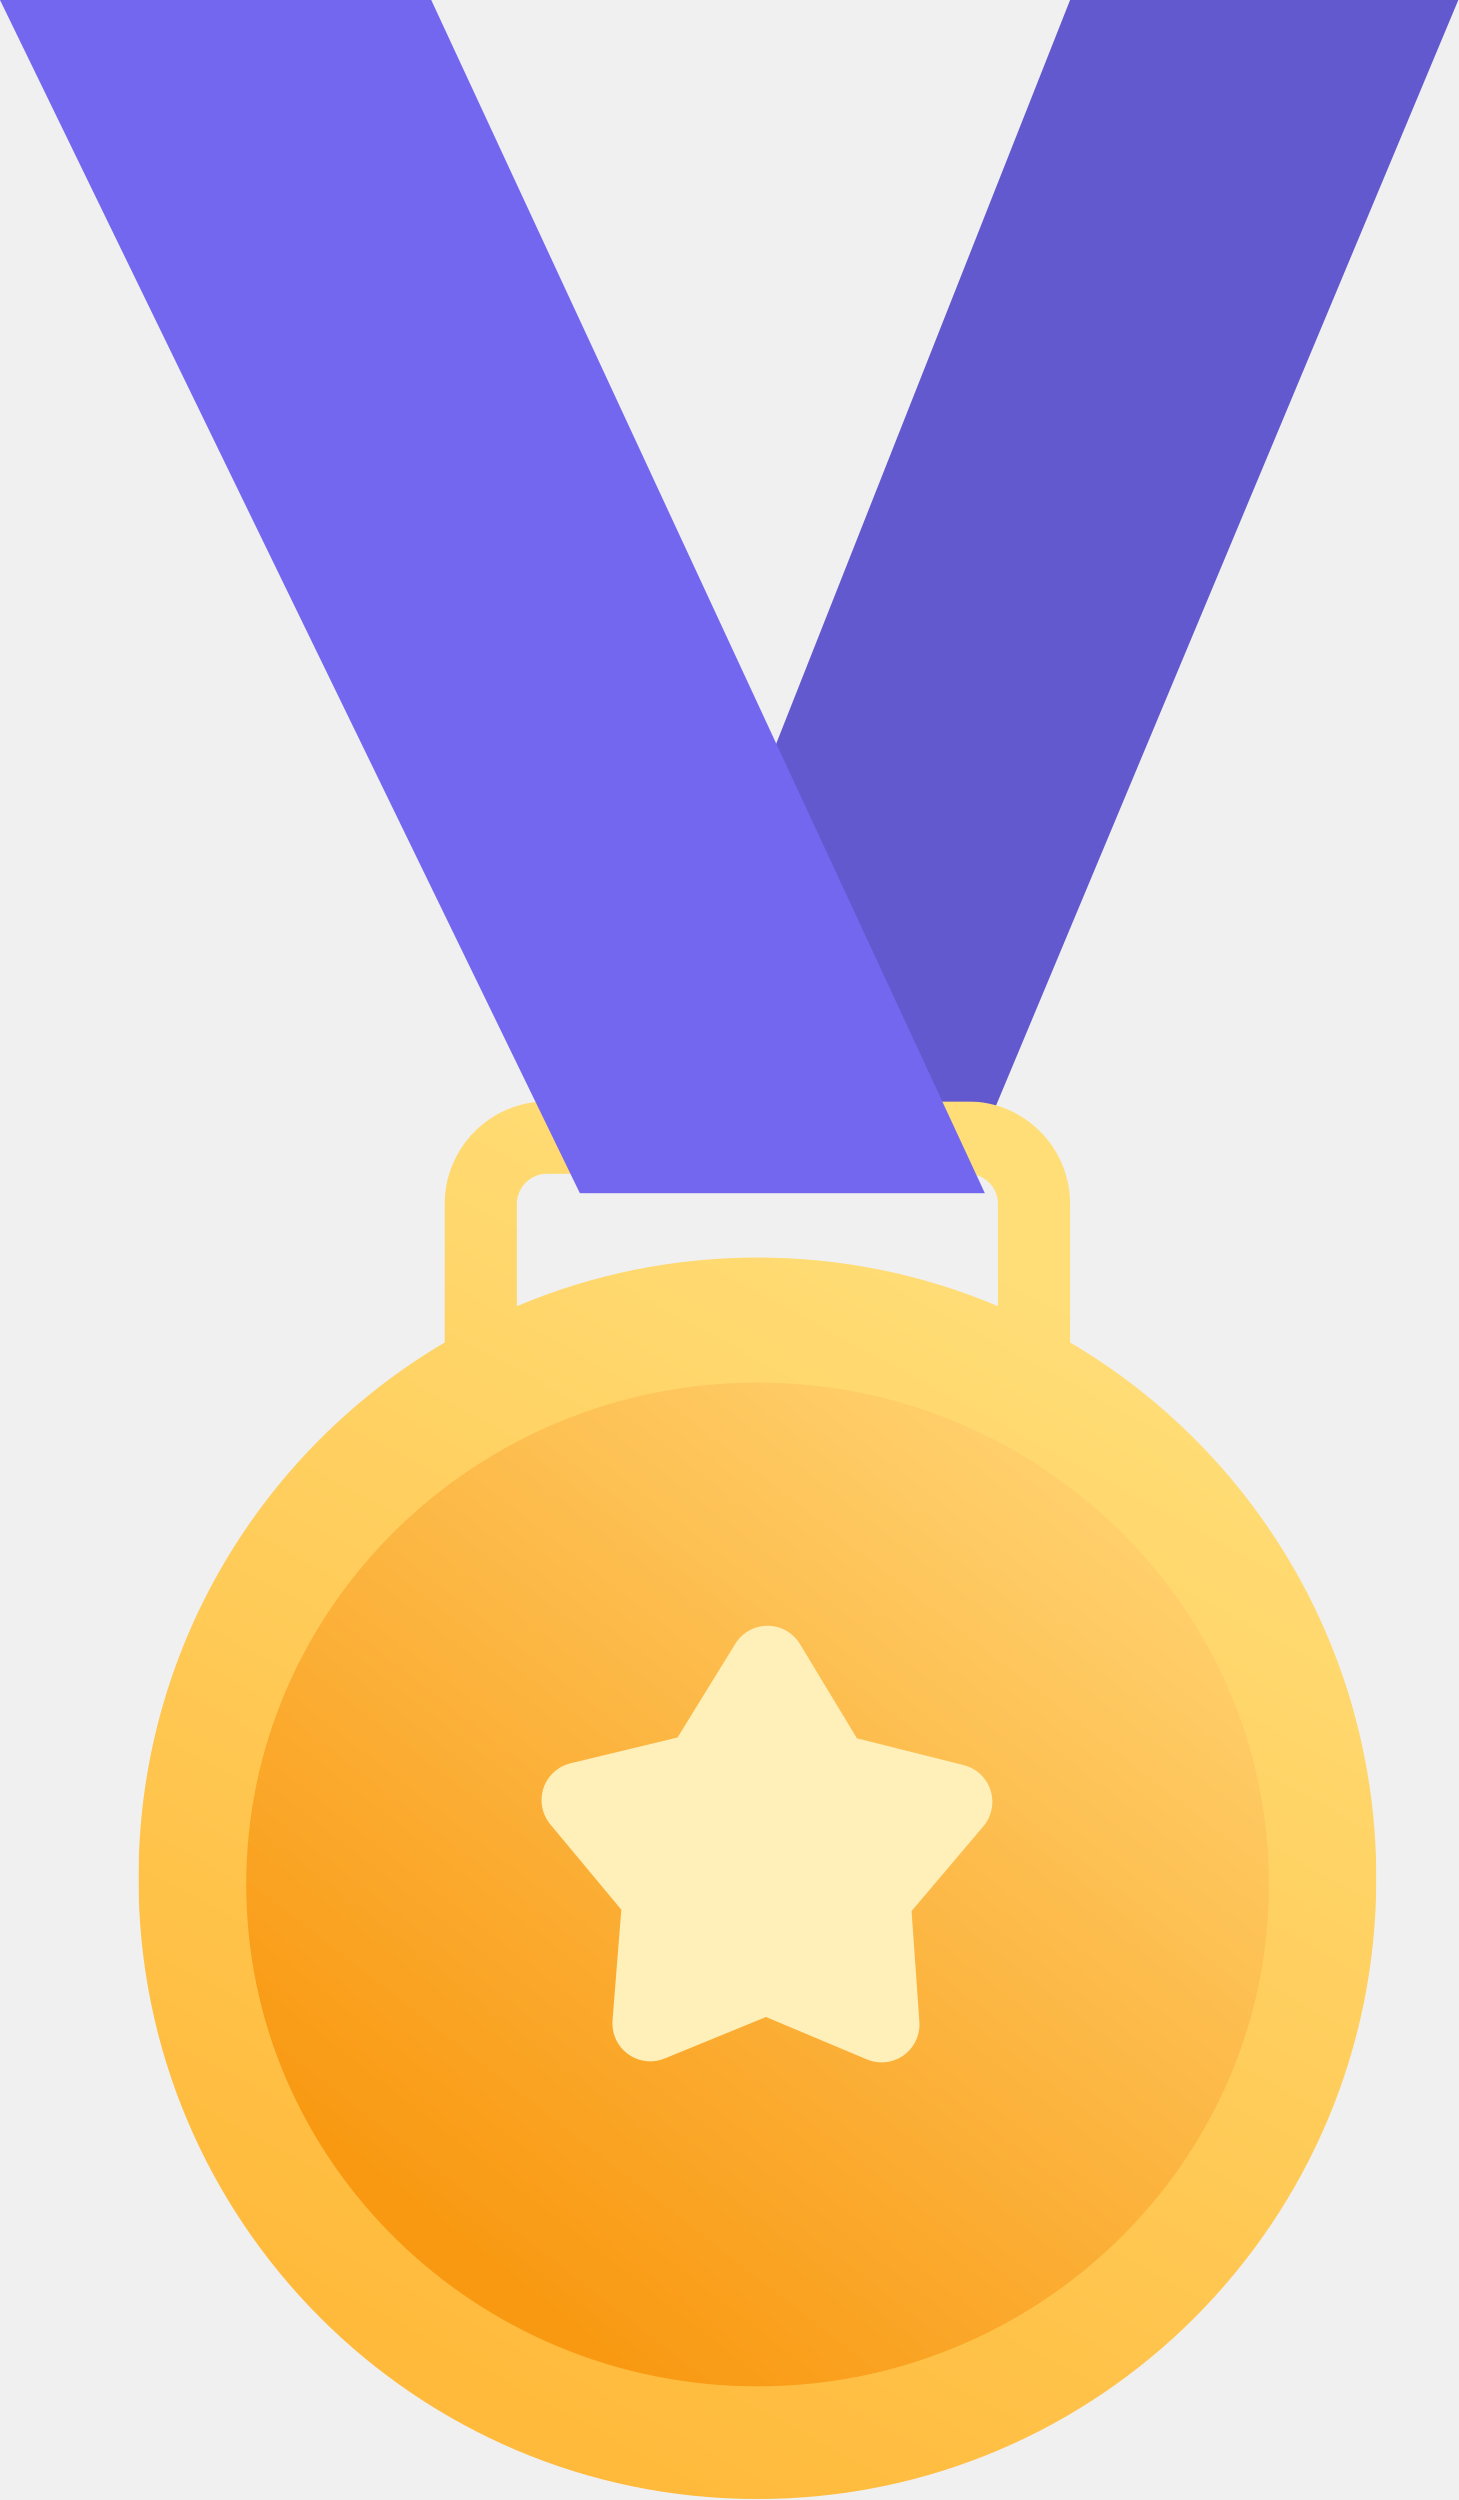
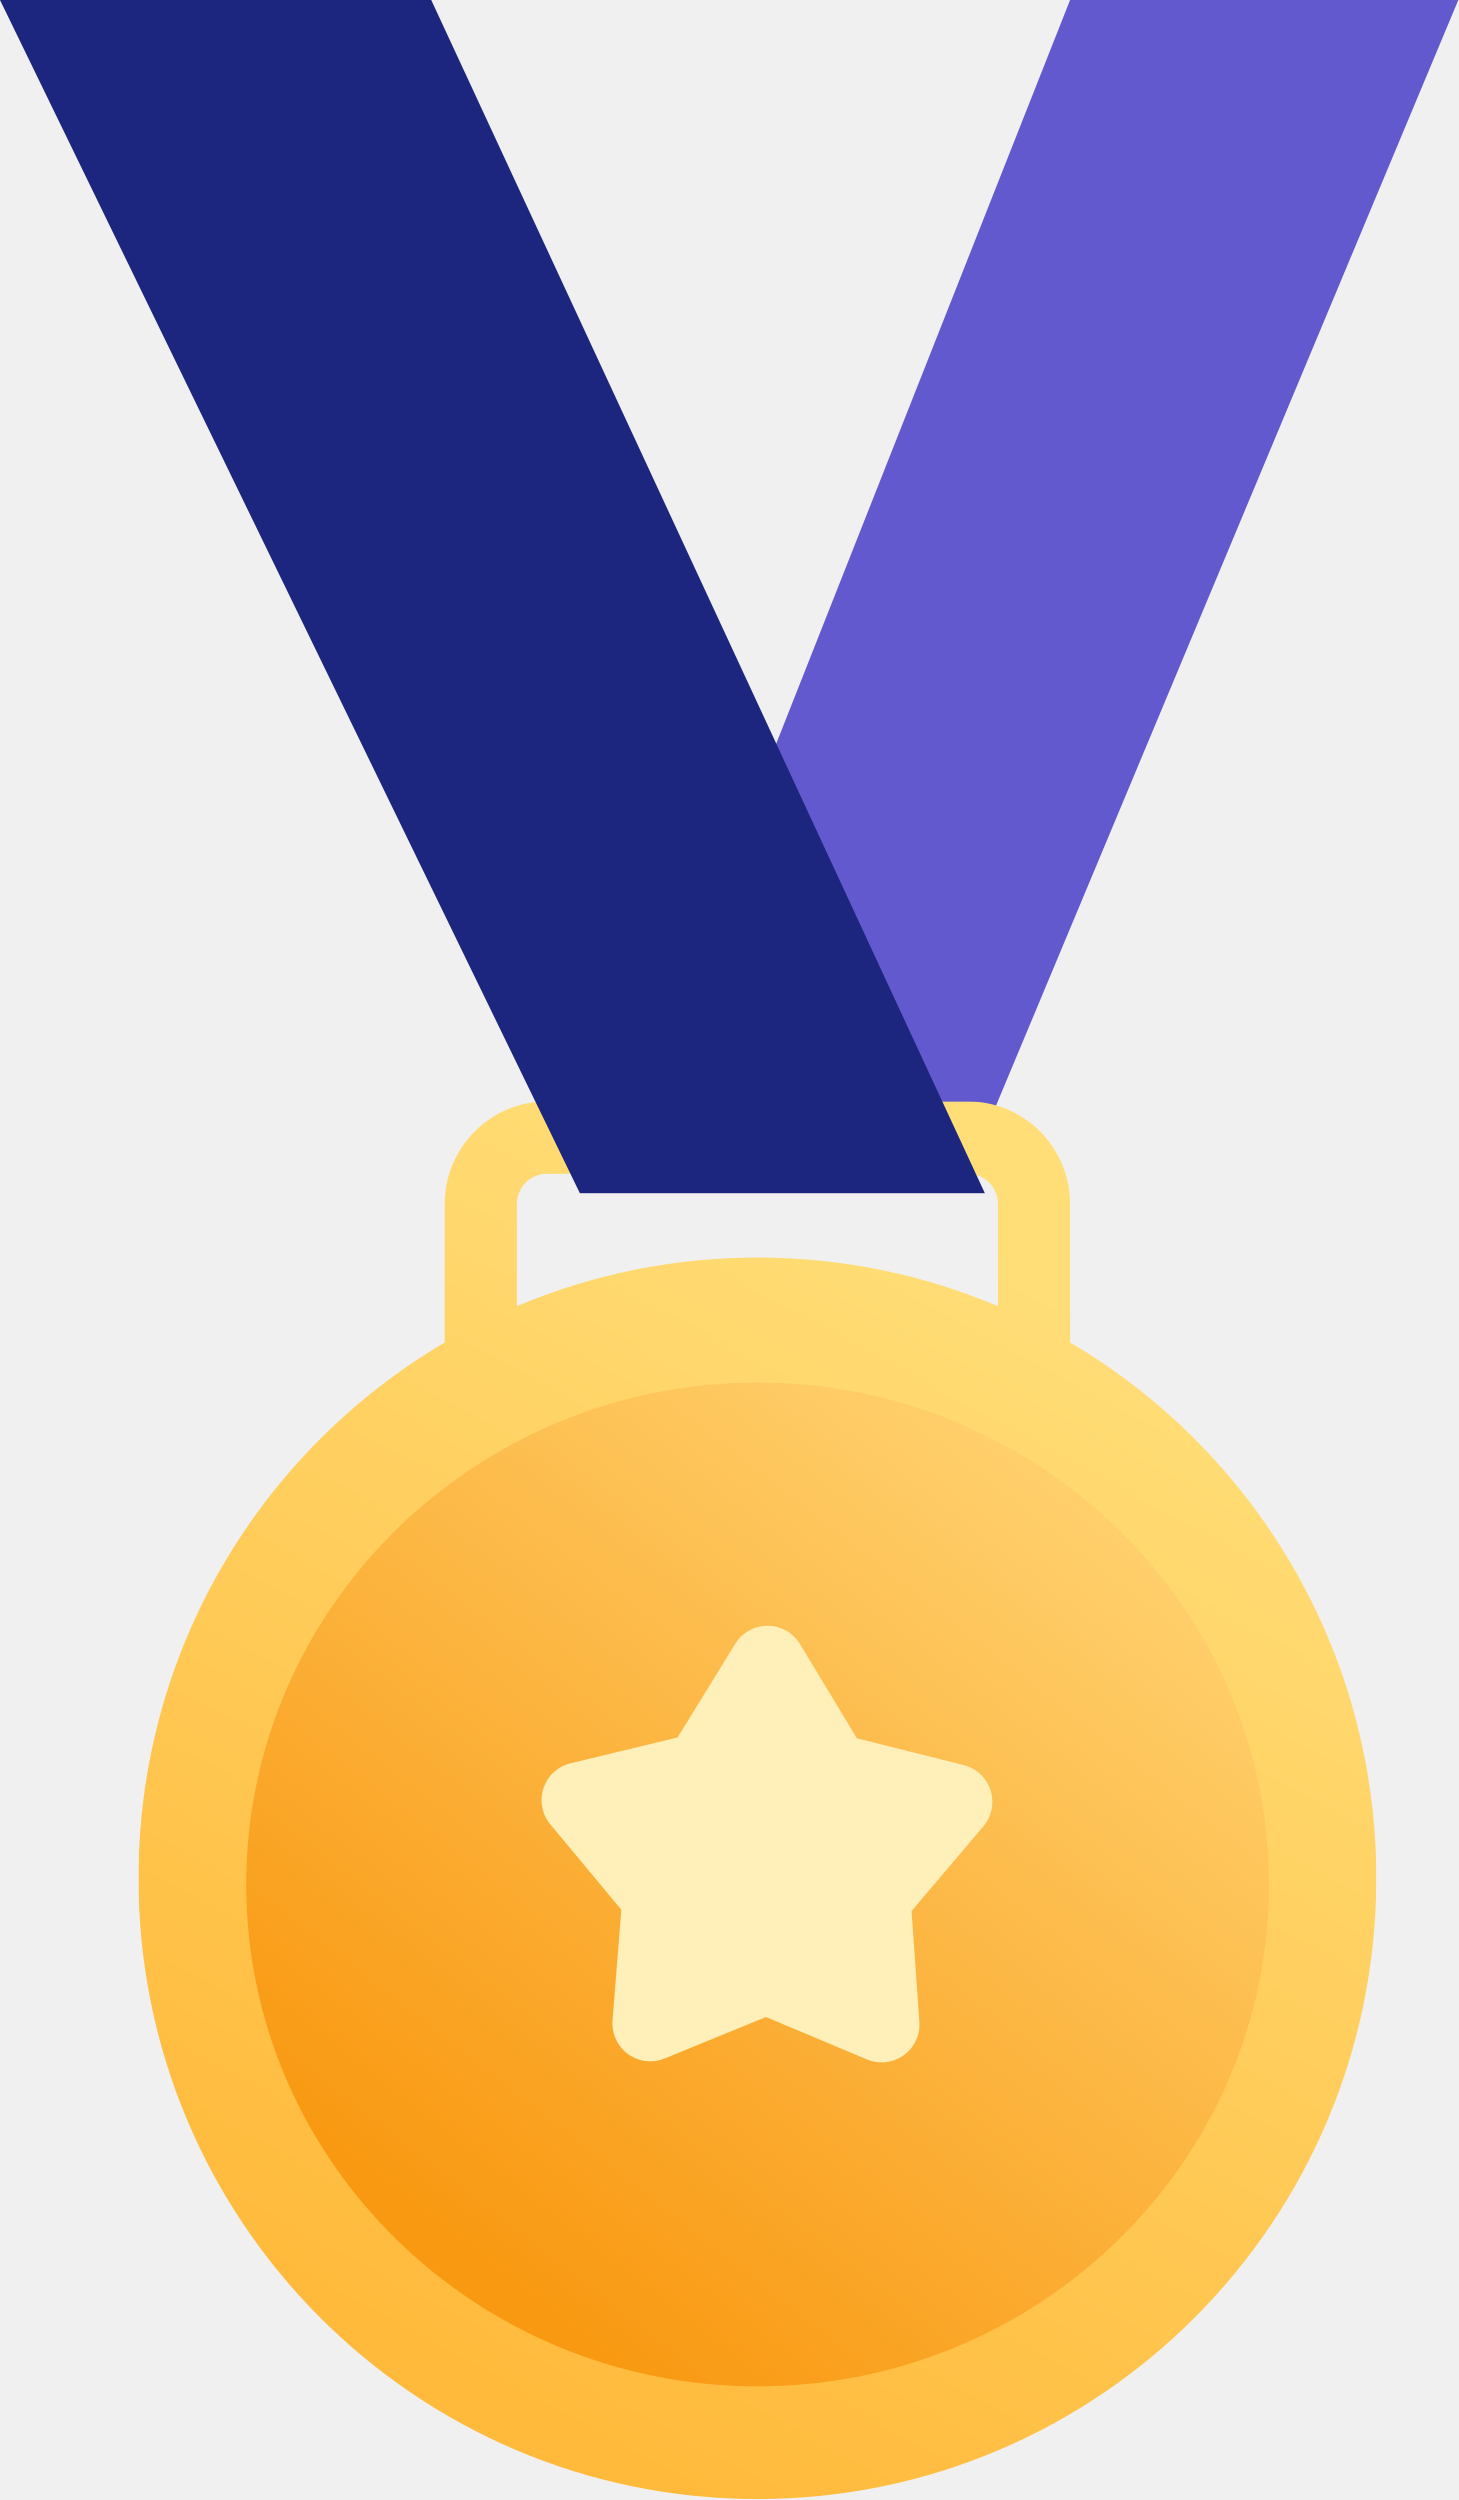
<svg xmlns="http://www.w3.org/2000/svg" xmlns:xlink="http://www.w3.org/1999/xlink" width="77px" height="132px" viewBox="0 0 77 132" version="1.1">
  <defs>
    <polygon id="path-1" points="0.312 0.155 65.67 0.155 65.67 73.949 0.312 73.949" />
    <linearGradient x1="74.194%" y1="12.412%" x2="34.456%" y2="95.336%" id="linearGradient-3">
      <stop stop-color="#FFDE78" offset="0%" />
      <stop stop-color="#FFBA3B" offset="100%" />
    </linearGradient>
    <linearGradient x1="84.444%" y1="12.871%" x2="24.603%" y2="88.537%" id="linearGradient-4">
      <stop stop-color="#FFD06D" offset="0%" />
      <stop stop-color="#F99912" offset="100%" />
    </linearGradient>
  </defs>
  <g id="⚙️-Symbols" stroke="none" stroke-width="1" fill="none" fill-rule="evenodd">
    <g id="28)-Widgets/1)-Advanced/Congratulations" transform="translate(-236, 0)">
      <g id="Badge" transform="translate(236, 0)">
        <polygon id="Fill-1" fill="#6359CF" points="56.5 0 32 62 51.075 62 77 0" />
        <g id="Group-4" transform="translate(7, 58)">
          <mask id="mask-2" fill="white">
            <use xlink:href="#path-1" />
          </mask>
          <g id="Clip-3" />
          <path d="M20.291,10.966 L20.291,5.568 C20.291,4.691 21.003,3.976 21.879,3.976 L44.103,3.976 C44.978,3.976 45.691,4.691 45.691,5.568 L45.691,10.966 C41.787,9.312 37.495,8.398 32.991,8.398 C28.487,8.398 24.195,9.312 20.291,10.966 M49.501,12.883 L49.501,5.568 C49.501,2.583 47.079,0.155 44.103,0.155 L21.879,0.155 C18.902,0.155 16.481,2.583 16.481,5.568 L16.481,12.883 C6.808,18.574 0.312,29.113 0.312,41.174 C0.312,59.275 14.943,73.949 32.991,73.949 C51.039,73.949 65.67,59.275 65.67,41.174 C65.67,29.113 59.175,18.574 49.501,12.883" id="Fill-2" fill="url(#linearGradient-3)" mask="url(#mask-2)" />
        </g>
        <path d="M40,126 C25.111,126 13,114.113 13,99.5 C13,84.887 25.111,73 40,73 C54.888,73 67,84.887 67,99.5 C67,114.113 54.888,126 40,126" id="Fill-5" fill="url(#linearGradient-4)" />
        <path d="M45.772,108.738 L40.443,106.497 L40.443,106.497 L35.094,108.689 C34.072,109.108 32.903,108.619 32.485,107.597 C32.366,107.307 32.317,106.993 32.341,106.68 L32.806,100.833 L32.806,100.833 L29.055,96.325 C28.349,95.476 28.464,94.214 29.314,93.508 C29.549,93.312 29.826,93.173 30.124,93.101 L35.774,91.739 L35.774,91.739 L38.825,86.79 C39.404,85.85 40.637,85.558 41.577,86.137 C41.848,86.304 42.075,86.533 42.239,86.806 L45.245,91.783 L45.245,91.783 L50.883,93.197 C51.955,93.466 52.605,94.552 52.337,95.624 C52.262,95.921 52.12,96.197 51.922,96.43 L48.131,100.904 L48.131,100.904 L48.543,106.755 C48.62,107.856 47.79,108.812 46.688,108.89 C46.375,108.912 46.061,108.86 45.772,108.738 Z" id="Fill-105" fill="#FFEFB9" />
-         <polygon id="Fill-116" fill="#7367F0" points="1.5262791e-13 0 22.769 0 52 63 30.617 63" />
+         <polygon id="Fill-116" fill="#1C267E" points="1.5262791e-13 0 22.769 0 52 63 30.617 63" />
      </g>
    </g>
  </g>
</svg>
